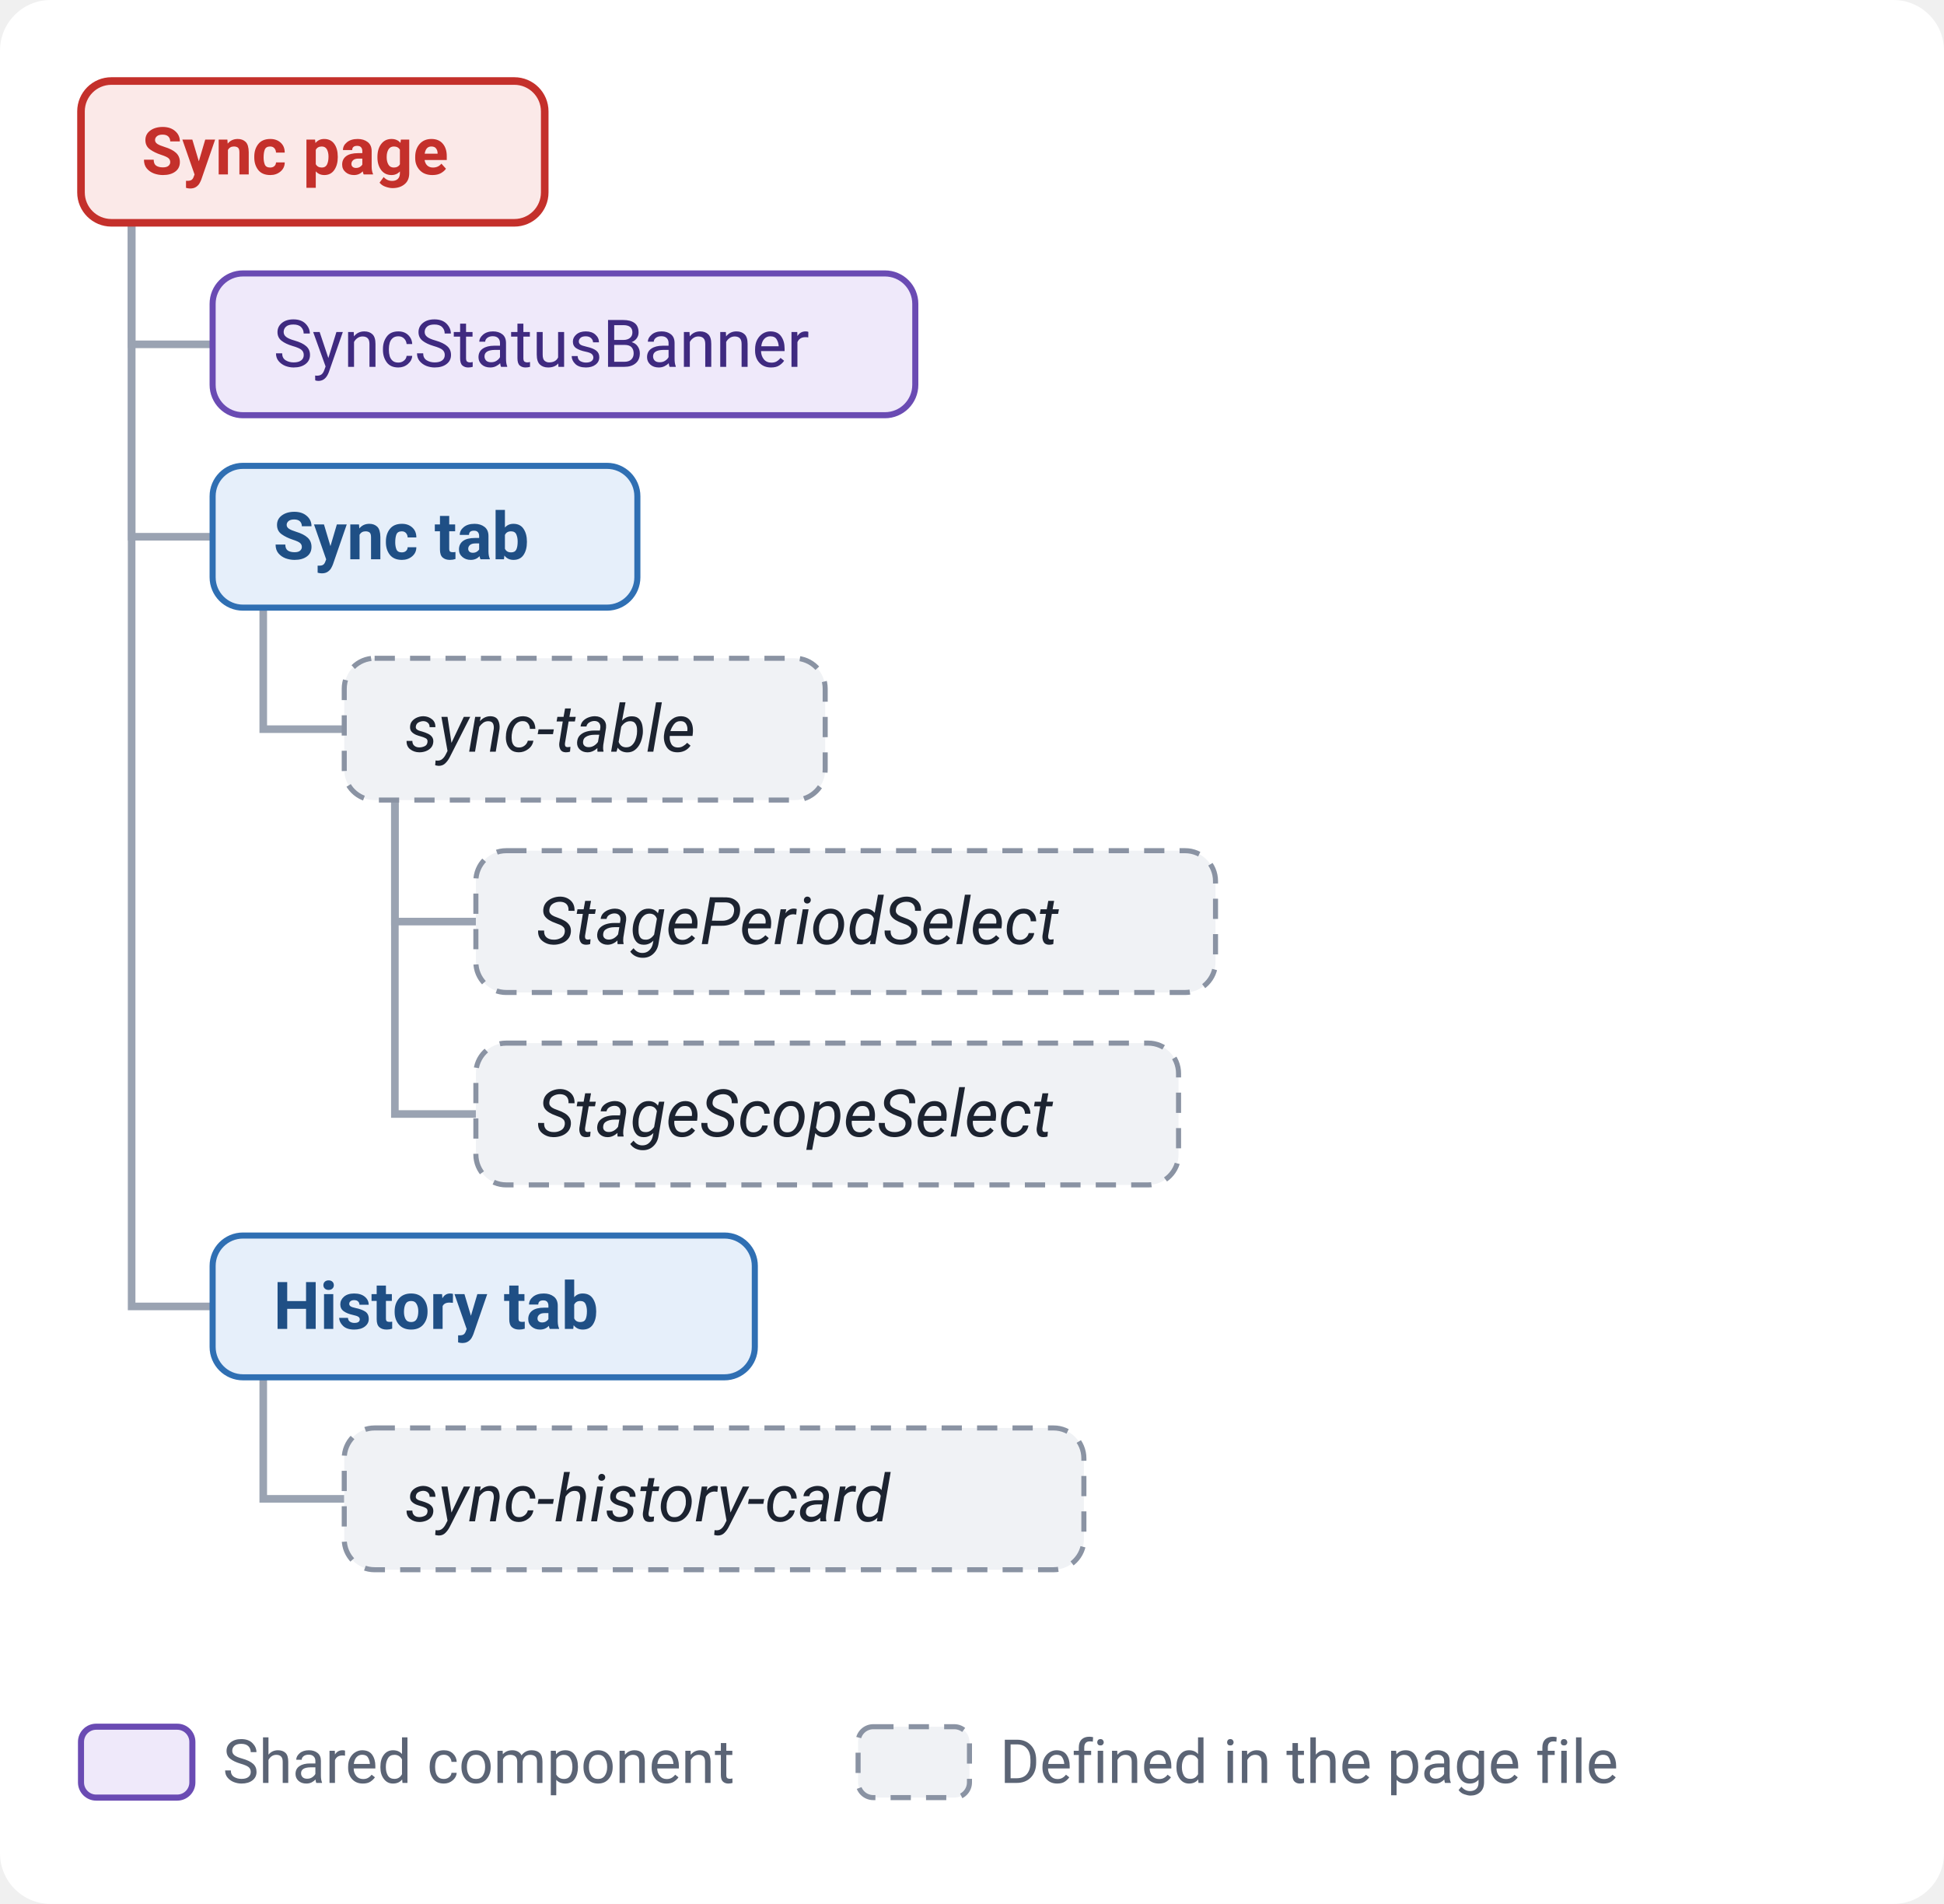
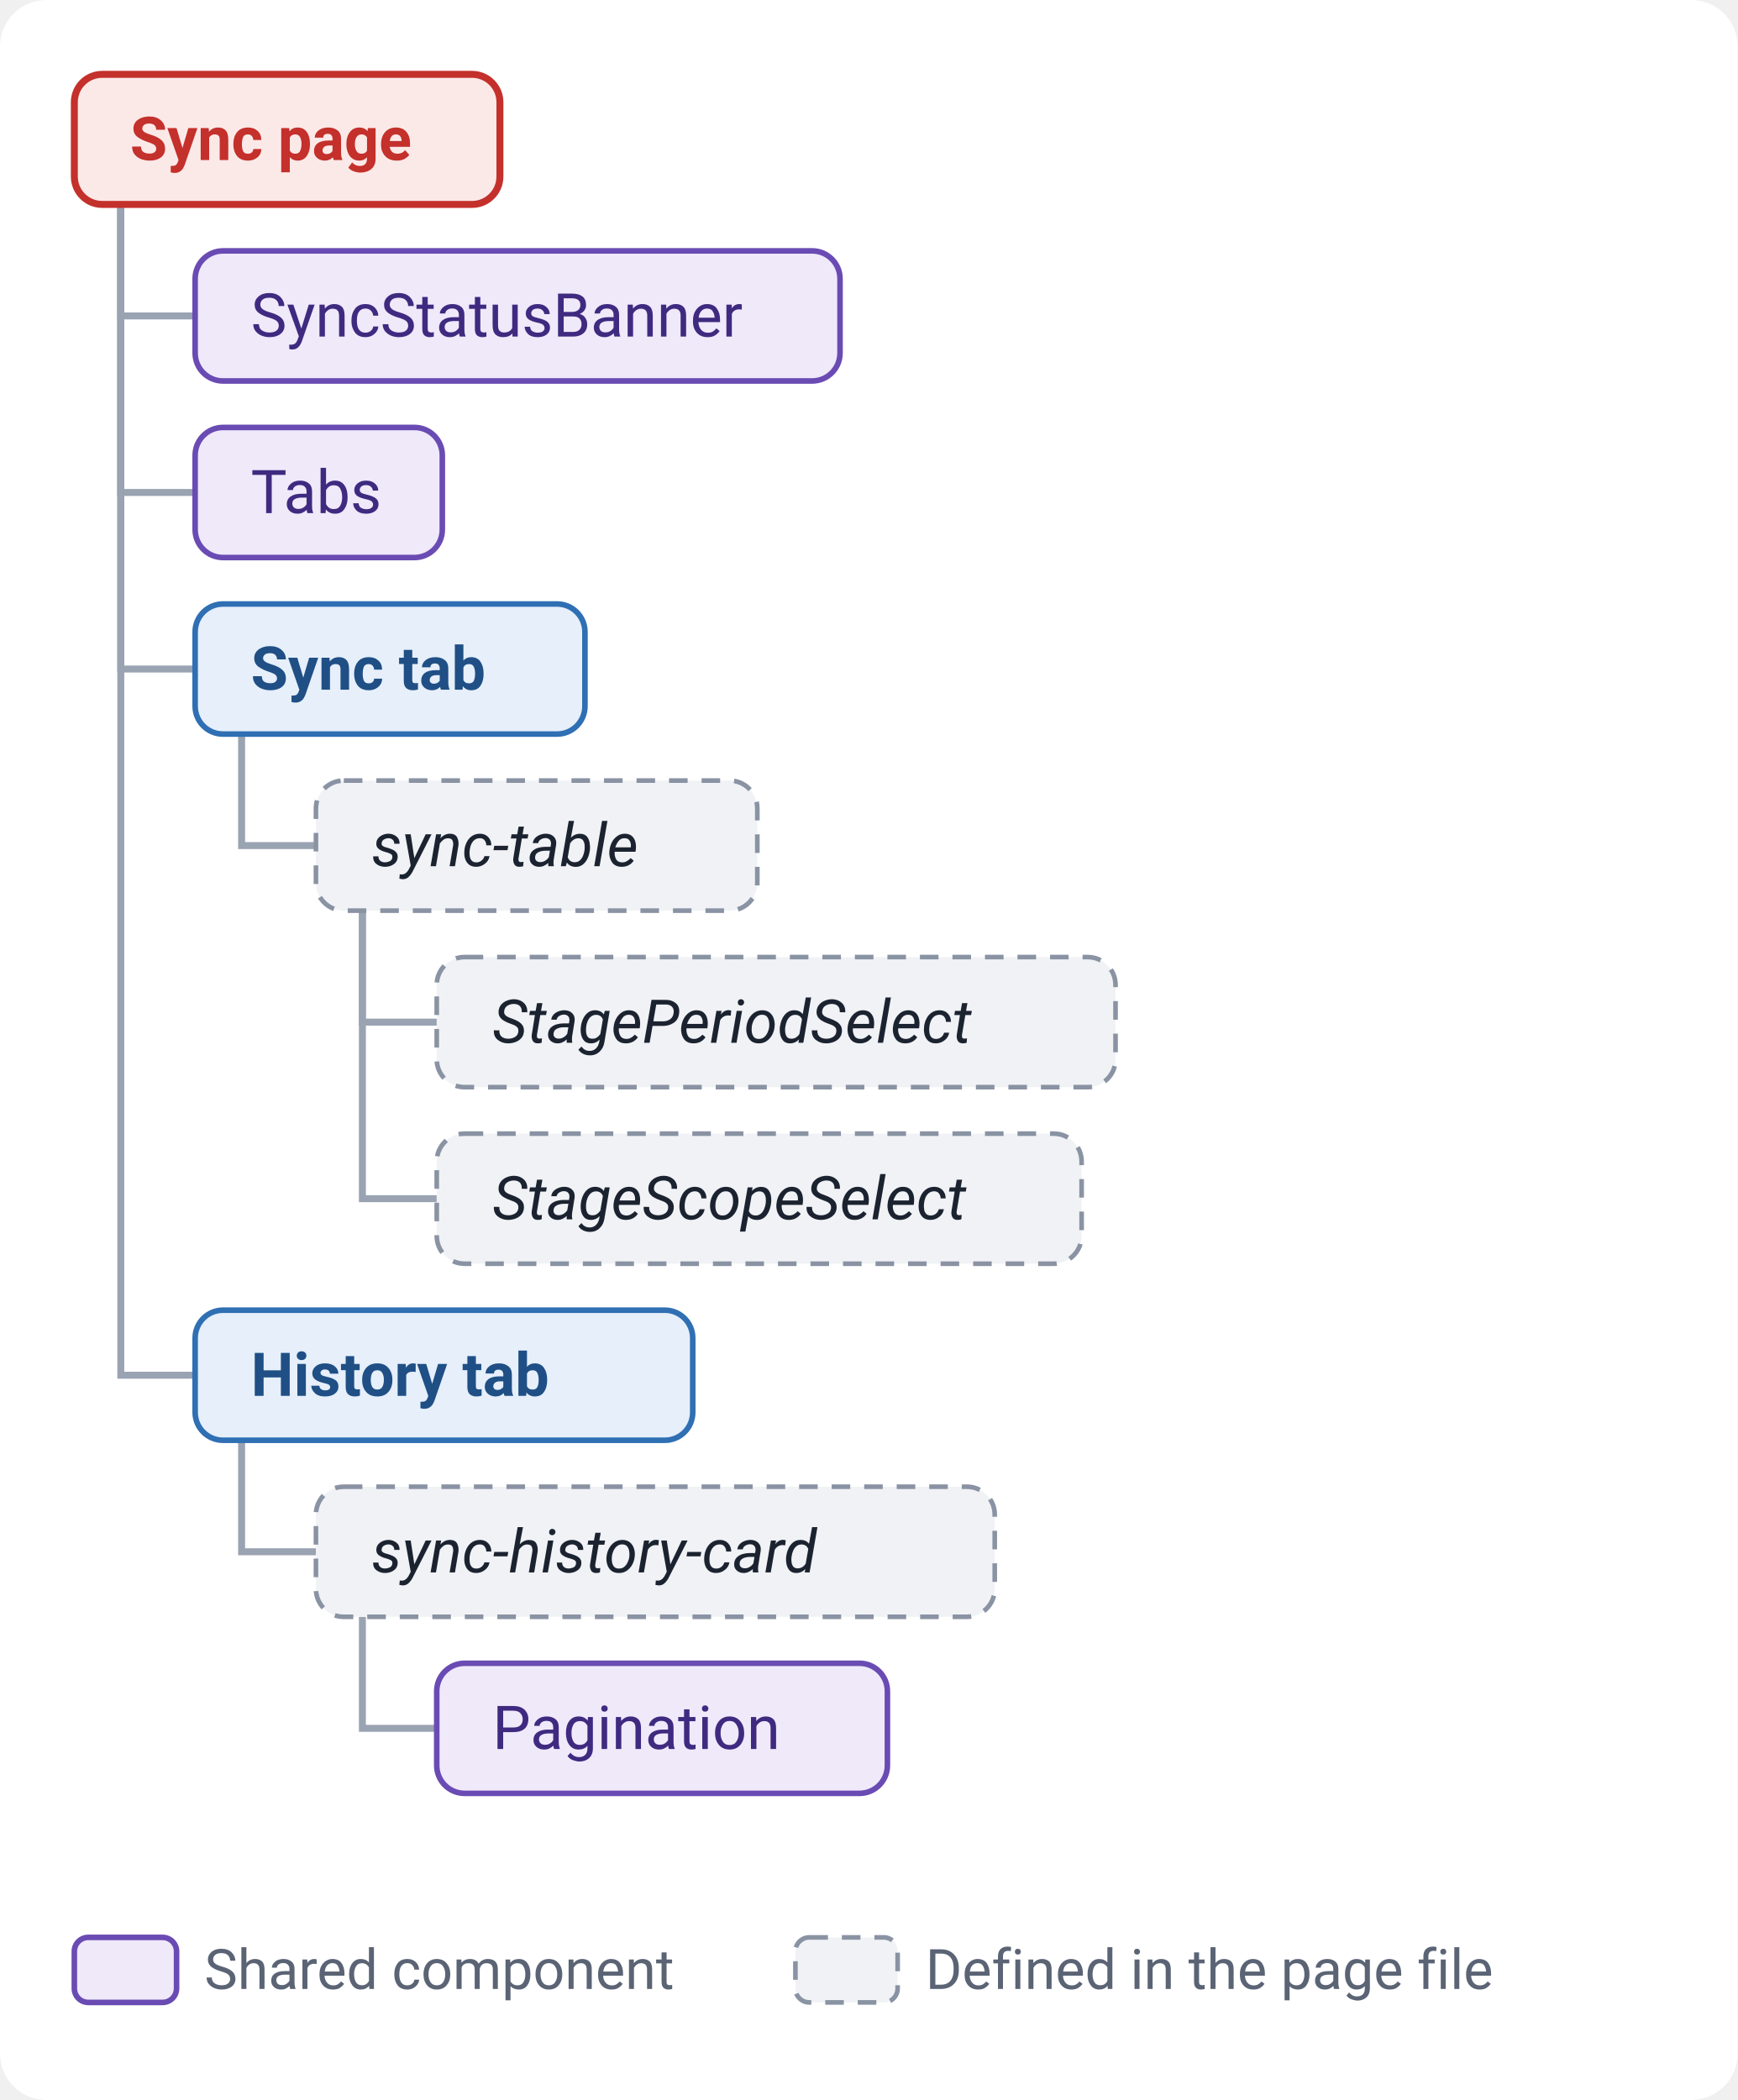
- <svg xmlns="http://www.w3.org/2000/svg" width="384" height="376" viewBox="0 0 384 376" role="img" aria-label="Components on the Sync page">
+ <svg xmlns="http://www.w3.org/2000/svg" width="374" height="452" viewBox="0 0 374 452" role="img" aria-label="Components on the Sync page">
  <style>
  .bg { fill: #ffffff; }
  text { font-family: system-ui, -apple-system, "Segoe UI", Roboto, Arial, sans-serif; font-size: 13px; dominant-baseline: central; }
  .edge { fill: none; stroke: #9aa3b2; stroke-width: 1.5; }
  .note { font-size: 12px; fill: #5b6475; }
  .page rect { fill: #fbe9e8; stroke: #c4302b; stroke-width: 1.5; }
  .page text { fill: #c4302b; font-weight: 700; }
  .tab rect { fill: #e6effa; stroke: #2f6fb3; stroke-width: 1.2; }
  .tab text { fill: #1f4f85; font-weight: 600; }
  .sub rect { fill: #f3f7fc; stroke: #7da3cf; stroke-width: 1; stroke-dasharray: 4 3; }
  .sub text { fill: #1f4f85; }
  .comp rect { fill: #efe9fa; stroke: #6a4bb3; stroke-width: 1.2; }
  .comp text { fill: #3f2a80; }
  .local rect { fill: #f0f2f5; stroke: #8a93a3; stroke-width: 1; stroke-dasharray: 4 3; }
  .local text { fill: #1c2330; font-style: italic; }
  g rect.badge { fill: #ffffff; stroke: #9aa3b2; stroke-width: 1; stroke-dasharray: none; }
  g text.badge-text { font-size: 10px; font-weight: 700; font-style: normal; fill: #5b6475; text-anchor: middle; }
  .legend-text { font-size: 12px; fill: #5b6475; }
  @media (prefers-color-scheme: dark) {
    .bg { fill: #1a1f27; }
    .edge { stroke: #5b6475; }
    .note, .legend-text { fill: #9aa3b2; }
    .page rect { fill: #3a1e1d; stroke: #ff6b63; } .page text { fill: #ff8a80; }
    .tab rect { fill: #1b2a3d; stroke: #7db3ef; } .tab text { fill: #a9cdf5; }
    .sub rect { fill: #17212e; stroke: #4f79a8; } .sub text { fill: #a9cdf5; }
    .comp rect { fill: #2a2340; stroke: #b9a2f5; } .comp text { fill: #d6c9fb; }
    .local rect { fill: #222833; stroke: #6b7486; } .local text { fill: #e6e9ef; }
    g rect.badge { fill: #1a1f27; stroke: #5b6475; } g text.badge-text { fill: #9aa3b2; }
  }
</style>
-   <rect class="bg" width="384" height="376" rx="10" />
+   <rect class="bg" width="374" height="452" rx="10" />
  <path class="edge" d="M26.0,44.0 V68.0 H42.0" />
  <path class="edge" d="M26.0,44.0 V106.0 H42.0" />
-   <path class="edge" d="M52.0,120.0 V144.0 H68.0" />
-   <path class="edge" d="M78.0,158.0 V182.0 H94.0" />
-   <path class="edge" d="M78.0,158.0 V220.0 H94.0" />
-   <path class="edge" d="M26.0,44.0 V258.0 H42.0" />
-   <path class="edge" d="M52.0,272.0 V296.0 H68.0" />
+   <path class="edge" d="M26.0,44.0 V144.0 H42.0" />
+   <path class="edge" d="M52.0,158.0 V182.0 H68.0" />
+   <path class="edge" d="M78.0,196.0 V220.0 H94.0" />
+   <path class="edge" d="M78.0,196.0 V258.0 H94.0" />
+   <path class="edge" d="M26.0,44.0 V296.0 H42.0" />
+   <path class="edge" d="M52.0,310.0 V334.0 H68.0" />
+   <path class="edge" d="M78.0,348.0 V372.0 H94.0" />
  <g class="page">
    <rect x="16.0" y="16.0" width="91.6" height="28" rx="6" />
    <text x="28.0" y="30.0">Sync page</text>
  </g>
  <g class="comp">
    <rect x="42.0" y="54.0" width="138.8" height="28" rx="6" />
    <text x="54.0" y="68.0">SyncStatusBanner</text>
  </g>
+   <g class="comp">
+     <rect x="42.0" y="92.0" width="53.2" height="28" rx="6" />
+     <text x="54.0" y="106.0">Tabs</text>
+   </g>
  <g class="tab">
-     <rect x="42.0" y="92.0" width="83.9" height="28" rx="6" />
-     <text x="54.0" y="106.0">Sync tab</text>
+     <rect x="42.0" y="130.0" width="83.9" height="28" rx="6" />
+     <text x="54.0" y="144.0">Sync tab</text>
  </g>
  <g class="local">
-     <rect x="68.0" y="130.0" width="95.0" height="28" rx="6" />
-     <text x="80.0" y="144.0">sync-table</text>
+     <rect x="68.0" y="168.0" width="95.0" height="28" rx="6" />
+     <text x="80.0" y="182.0">sync-table</text>
  </g>
  <g class="local">
-     <rect x="94.0" y="168.0" width="146.1" height="28" rx="6" />
-     <text x="106.0" y="182.0">StagePeriodSelect</text>
+     <rect x="94.0" y="206.0" width="146.1" height="28" rx="6" />
+     <text x="106.0" y="220.0">StagePeriodSelect</text>
  </g>
  <g class="local">
-     <rect x="94.0" y="206.0" width="138.8" height="28" rx="6" />
-     <text x="106.0" y="220.0">StageScopeSelect</text>
+     <rect x="94.0" y="244.0" width="138.8" height="28" rx="6" />
+     <text x="106.0" y="258.0">StageScopeSelect</text>
  </g>
  <g class="tab">
-     <rect x="42.0" y="244.0" width="107.1" height="28" rx="6" />
-     <text x="54.0" y="258.0">History tab</text>
+     <rect x="42.0" y="282.0" width="107.1" height="28" rx="6" />
+     <text x="54.0" y="296.0">History tab</text>
  </g>
  <g class="local">
-     <rect x="68.0" y="282.0" width="146.1" height="28" rx="6" />
-     <text x="80.0" y="296.0">sync-history-card</text>
+     <rect x="68.0" y="320.0" width="146.1" height="28" rx="6" />
+     <text x="80.0" y="334.0">sync-history-card</text>
+   </g>
+   <g class="comp">
+     <rect x="94.0" y="358.0" width="97.0" height="28" rx="6" />
+     <text x="106.0" y="372.0">Pagination</text>
  </g>
  <g aria-hidden="true">
    <g class="comp">
-       <rect x="16.0" y="341" width="22" height="14" rx="3" />
+       <rect x="16.0" y="417" width="22" height="14" rx="3" />
    </g>
-     <text class="legend-text" x="44.0" y="348">Shared component</text>
+     <text class="legend-text" x="44.0" y="424">Shared component</text>
    <g class="local">
-       <rect x="169.5" y="341" width="22" height="14" rx="3" />
+       <rect x="171.2" y="417" width="22" height="14" rx="3" />
    </g>
-     <text class="legend-text" x="197.5" y="348">Defined in the page file</text>
+     <text class="legend-text" x="199.2" y="424">Defined in the page file</text>
  </g>
</svg>
